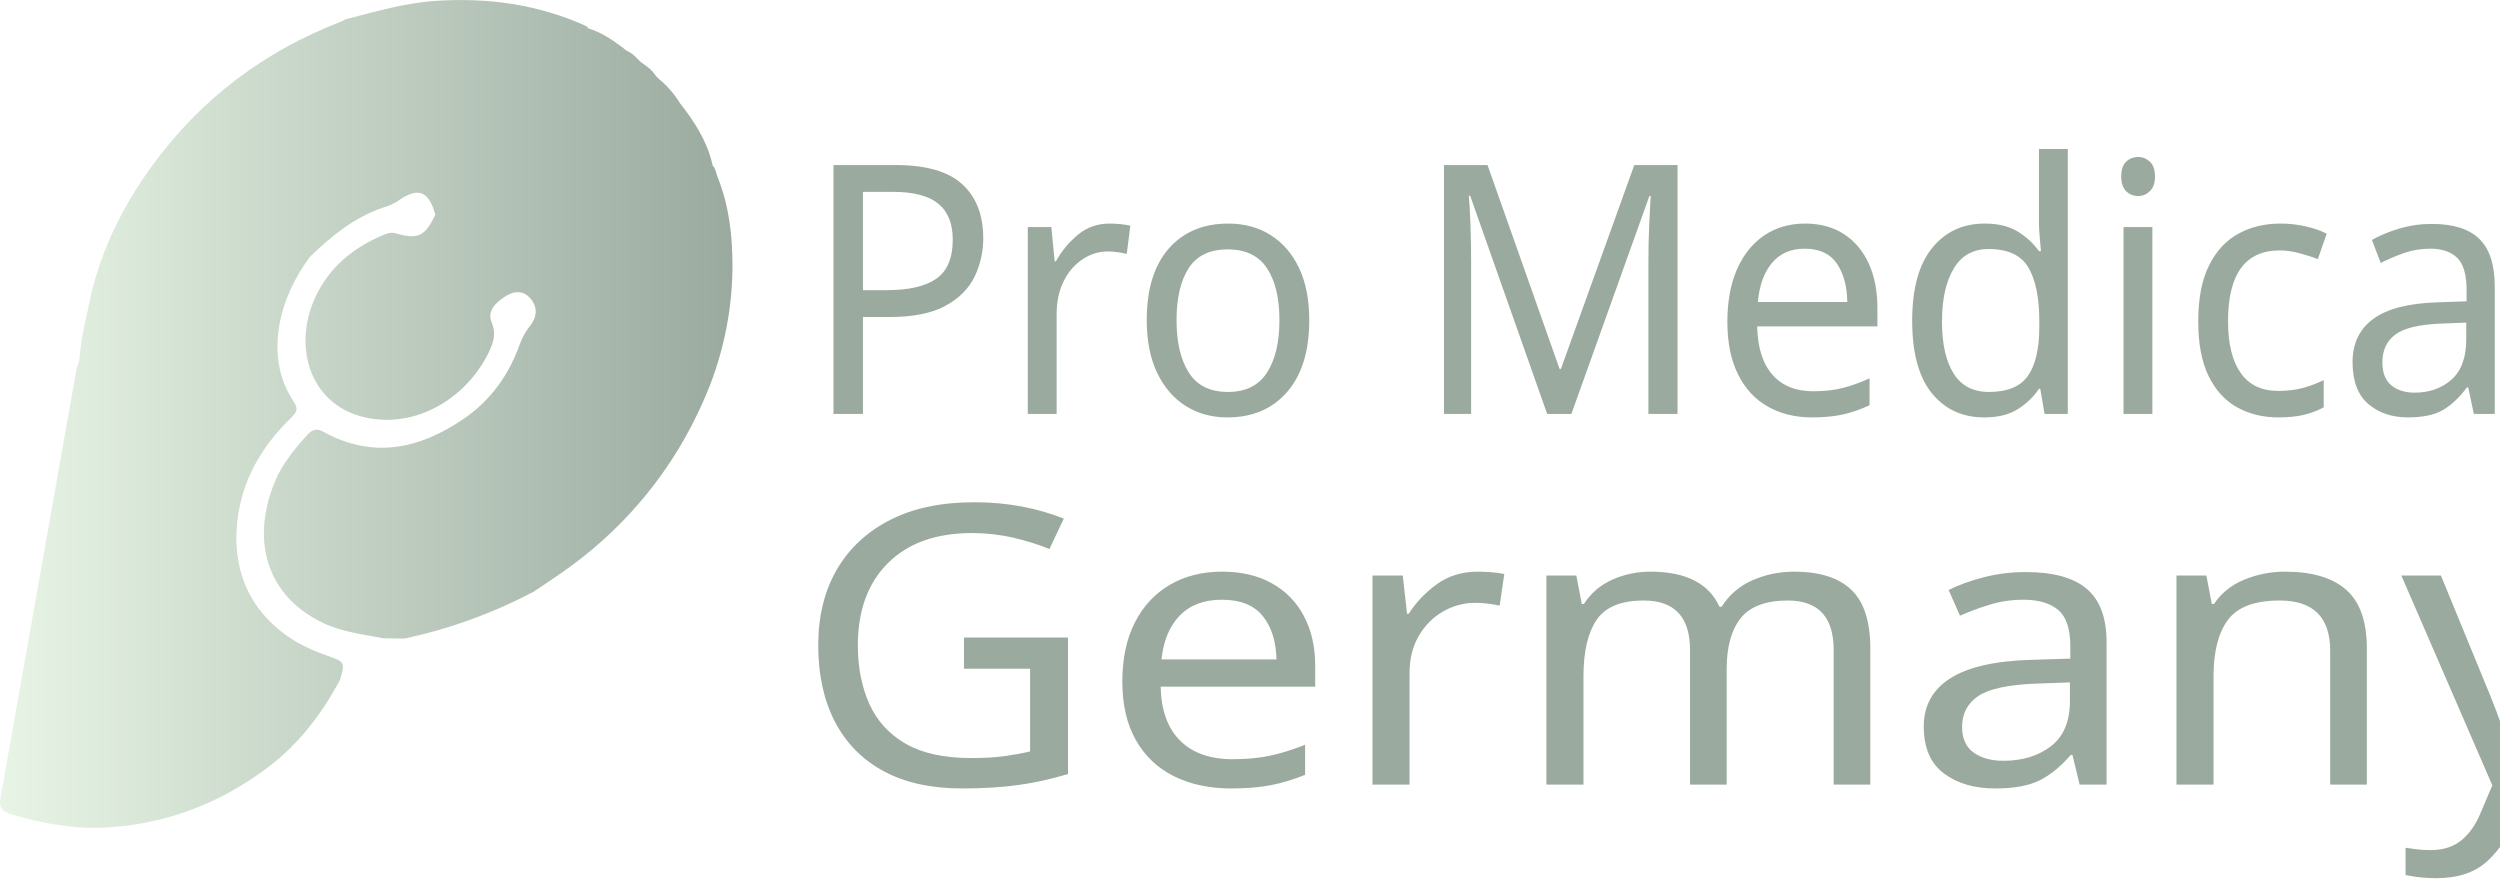
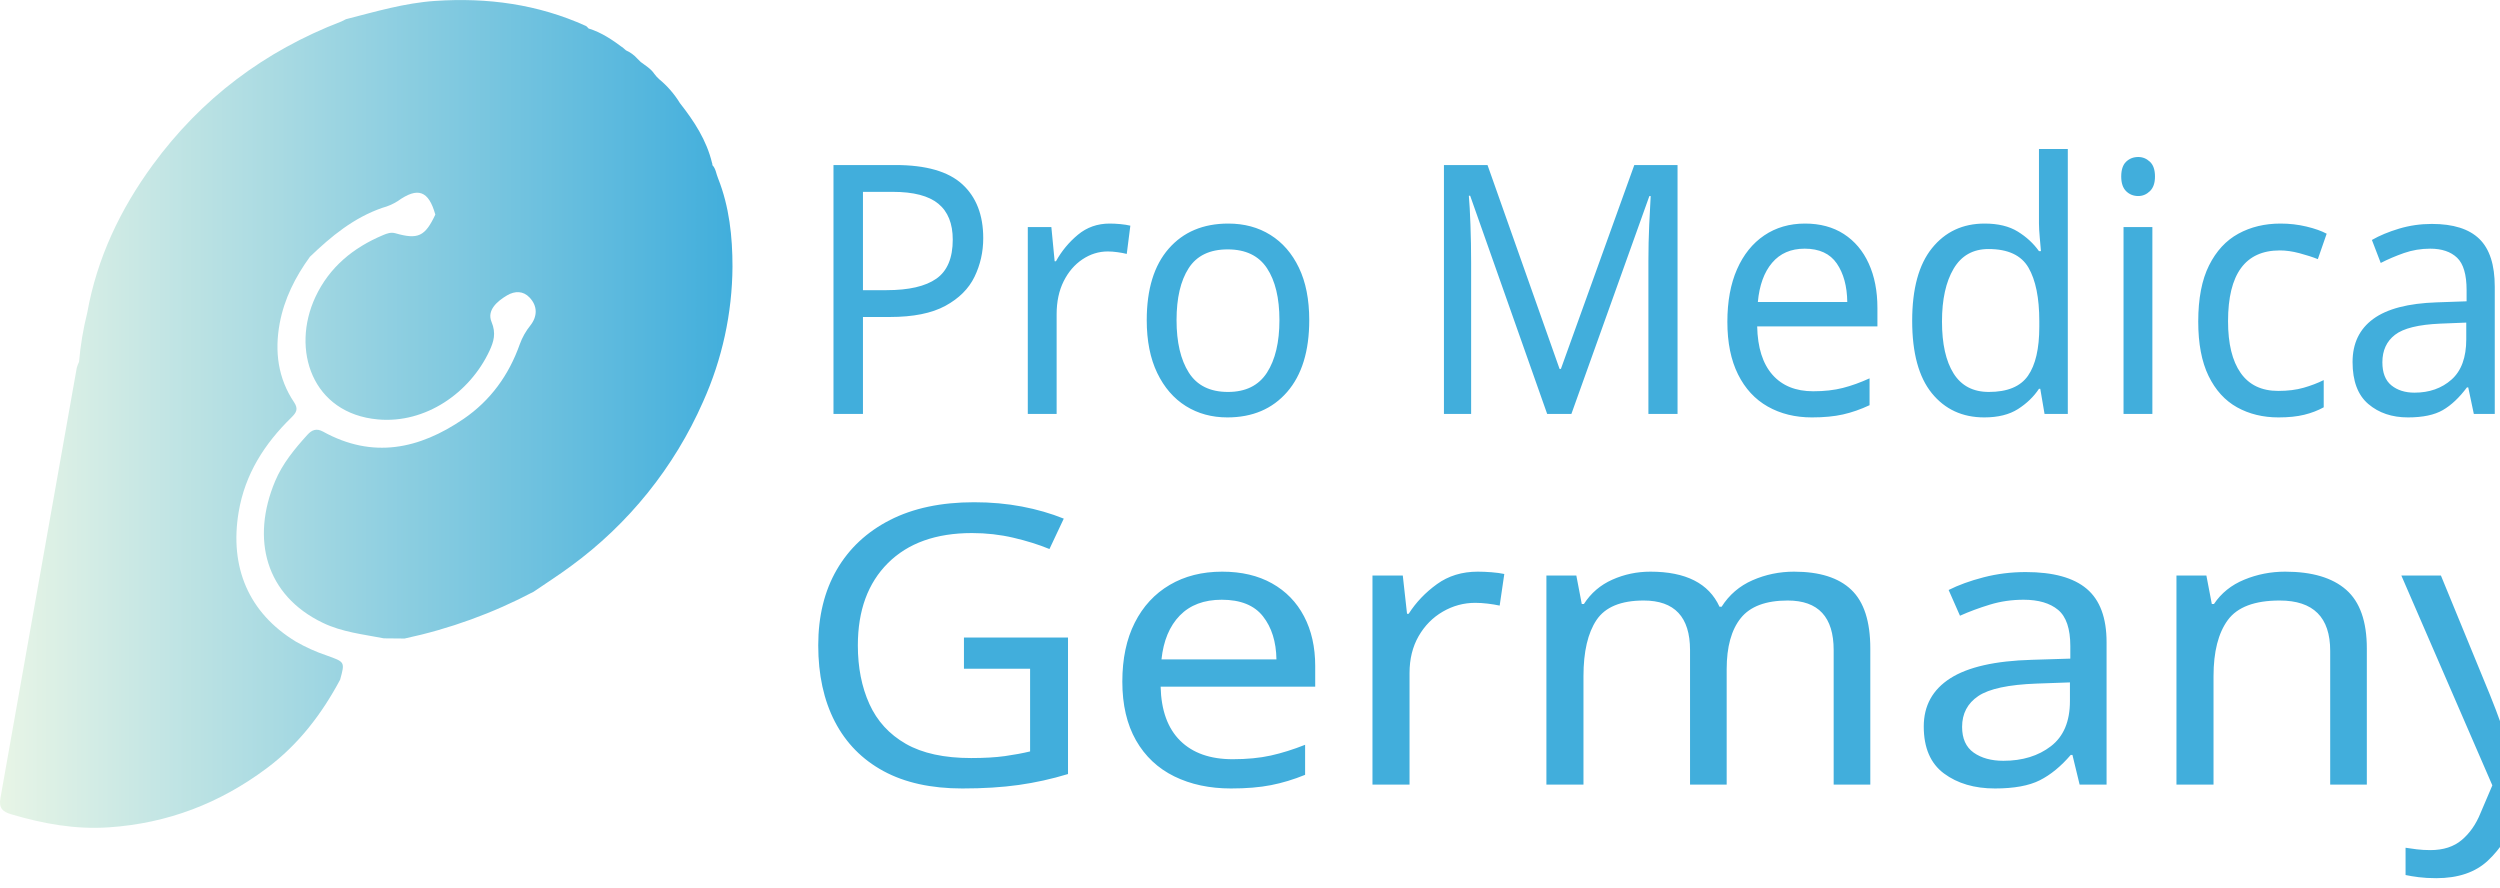
<svg xmlns="http://www.w3.org/2000/svg" id="Layer_1" data-name="Layer 1" viewBox="0 0 1093.84 388.49">
  <defs>
-     <style>.cls-1{fill:url(#linear-gradient);}.cls-2{font-size:152.52px;}.cls-2,.cls-3{fill:#9aaa9f;font-family:DMSerifDisplay-Regular, DM Serif Display;}.cls-3{font-size:170.62px;}</style>
+     <style>.cls-1{fill:url(#linear-gradient);}.cls-2{font-size:152.52px;}.cls-2,.cls-3{fill:#41AEDC;font-family:DMSerifDisplay-Regular, DM Serif Display;}.cls-3{font-size:170.62px;}</style>
    <linearGradient id="linear-gradient" x1="188.1" y1="717.83" x2="508.64" y2="717.83" gradientUnits="userSpaceOnUse">
      <stop offset="0" stop-color="#e8f5e6" />
-       <stop offset="1" stop-color="#9aaa9f" />
+       <stop offset="1" stop-color="#41AEDC" />
    </linearGradient>
  </defs>
  <path class="cls-1" d="M460.81,557.73c-4.7-3.51-9.5-6.81-15.2-8.54l0,0c-.39-.38-.72-.91-1.19-1.12-21-9.51-43.07-12.47-65.91-10.94-13.39.9-26.16,4.71-39.05,8a19.38,19.38,0,0,1-2,1c-33.59,12.93-61.26,33.69-82.53,62.76-14.21,19.43-24.37,40.75-28.65,64.63a137.77,137.77,0,0,0-3.6,21.54,16.3,16.3,0,0,0-1,2.63Q205,791.82,188.29,885.91c-.82,4.58,1.1,6,4.73,7.1,13.95,4.14,28,6.71,42.73,5.71,25.73-1.74,48.56-10.54,69.1-25.89,13.84-10.33,24-23.63,32.06-38.7,2.18-7.89,2.12-7.73-6-10.65a75,75,0,0,1-13.32-6c-20.79-12.61-29.09-32.67-25.08-56.68,2.79-16.65,11.31-29.91,23.11-41.43,2-2,3.18-3.61,1.17-6.6-7.09-10.52-8.57-22.3-6.33-34.5,2-10.76,6.82-20.37,13.24-29.19,9.36-9,19.25-17.15,31.79-21.45a24,24,0,0,0,6.62-2.9c8.86-6.34,13.53-4.57,16.46,5.89-4.49,9.56-7.57,11-17.41,8.19-2-.59-3.76.07-5.44.78-13.09,5.5-23.49,14-29.62,27.09-10.73,23-1.47,51,27.4,53.57,20.83,1.87,40.21-11.68,48.75-30,1.86-4,3-7.69.91-12.69s2.32-8.95,6.77-11.58c3.48-2.06,7.12-2,9.85.9,3.58,3.73,3.5,8.28.38,12.24a28.46,28.46,0,0,0-4.64,8.24c-4.77,13.48-12.79,24.61-24.64,32.69-19.39,13.22-39.72,17.53-61.41,5.54-2.9-1.6-4.93-.77-6.89,1.4-5.58,6.15-10.87,12.56-14.11,20.28-10.58,25.25-4.28,49.92,20.94,62,8.44,4.06,17.64,5,26.65,6.76l9.06.08a218.65,218.65,0,0,0,56.48-20.49c5.41-3.7,10.94-7.23,16.2-11.12a177.62,177.62,0,0,0,57.92-72,146.19,146.19,0,0,0,12.87-59.09c0-13.16-1.38-26.23-6.31-38.66-.84-1.93-.94-4.19-2.52-5.81a1,1,0,0,0-.11-.88c-2.39-10-7.85-18.31-14.07-26.23a41.84,41.84,0,0,0-9.13-10.5h0l-1.11-1.11-.95-1.17m0,0c-1.51-2.27-3.83-3.59-5.93-5.18l-1.46-1.44a14.44,14.44,0,0,0-5.18-3.74h0l-1.06-.94M225,695.13l.05-.06Zm2.52-9.27a3.3,3.3,0,0,0,.48-.62A3.3,3.3,0,0,1,227.49,685.86Zm1-1.66a3.87,3.87,0,0,1,.27-.43A3.87,3.87,0,0,0,228.54,684.2Zm-.45.84c.12-.21.23-.43.34-.64C228.32,684.61,228.21,684.83,228.09,685Z" transform="translate(-188.1 -536.73)" />
  <text class="cls-2" transform="translate(350.77 181.1) scale(0.94 1)">Pro Medical</text>
  <text class="cls-3" transform="translate(346.77 343.28) scale(1.08 1)">Germany</text>
</svg>
